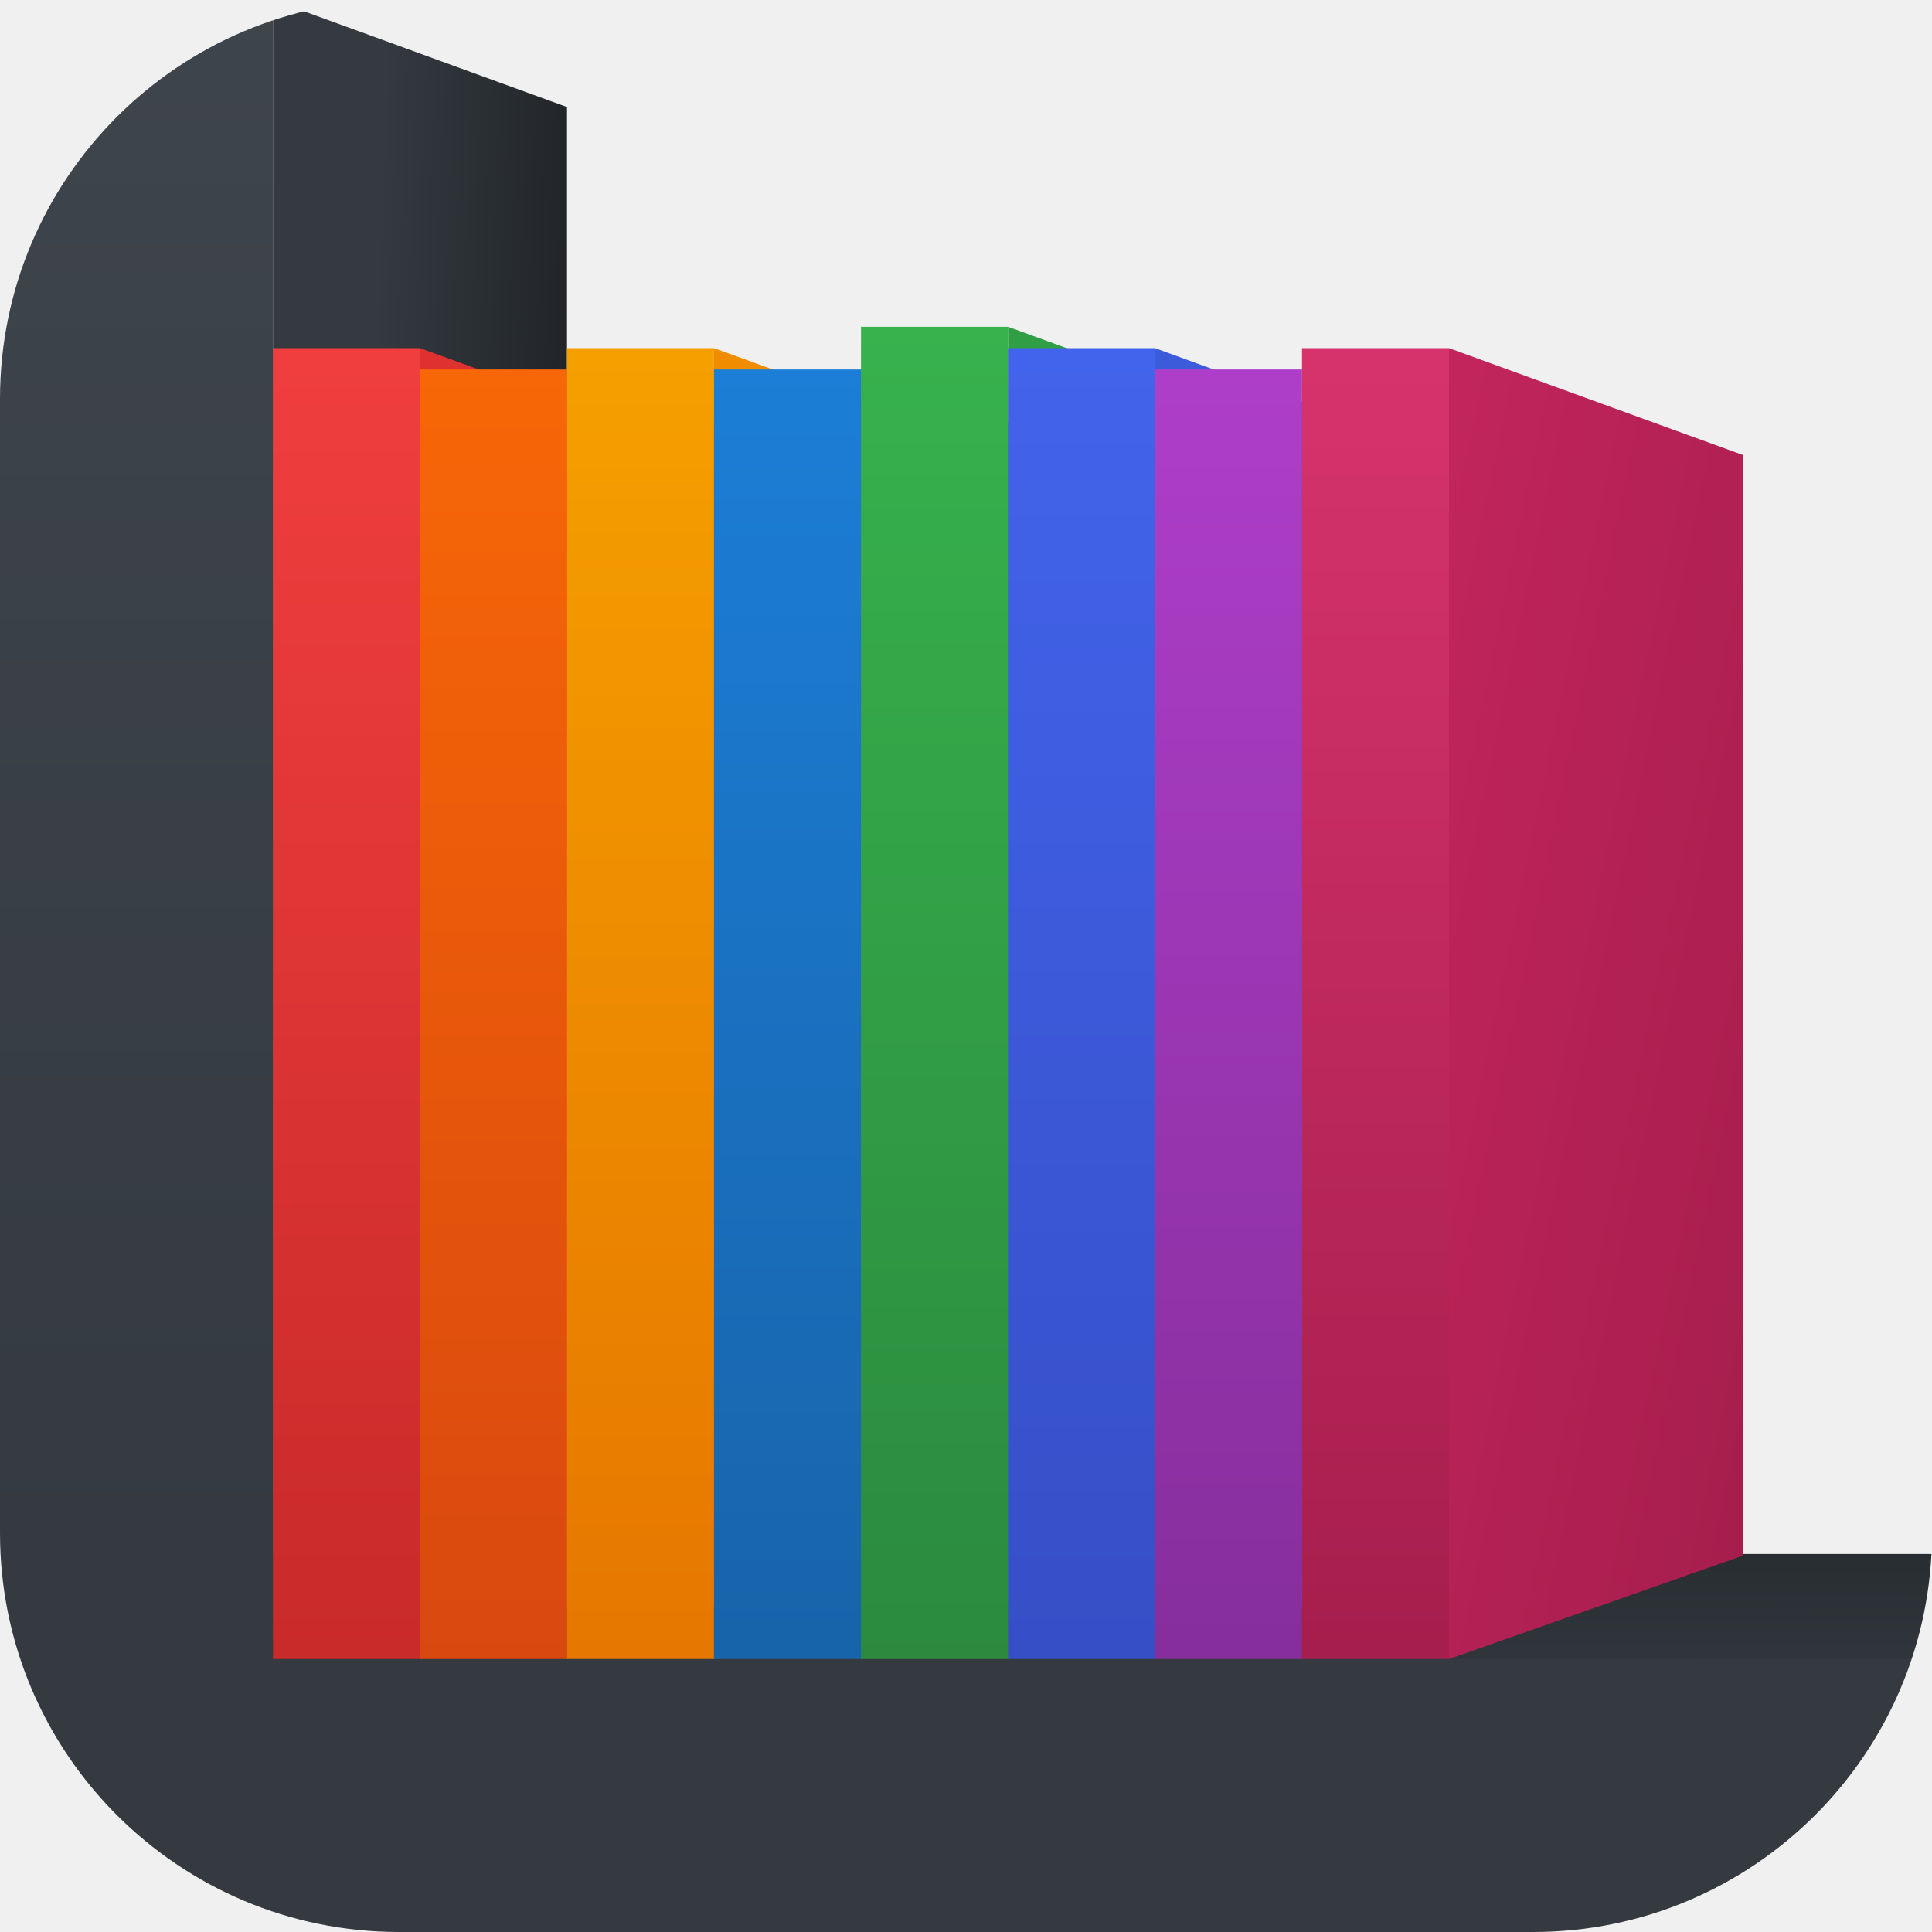
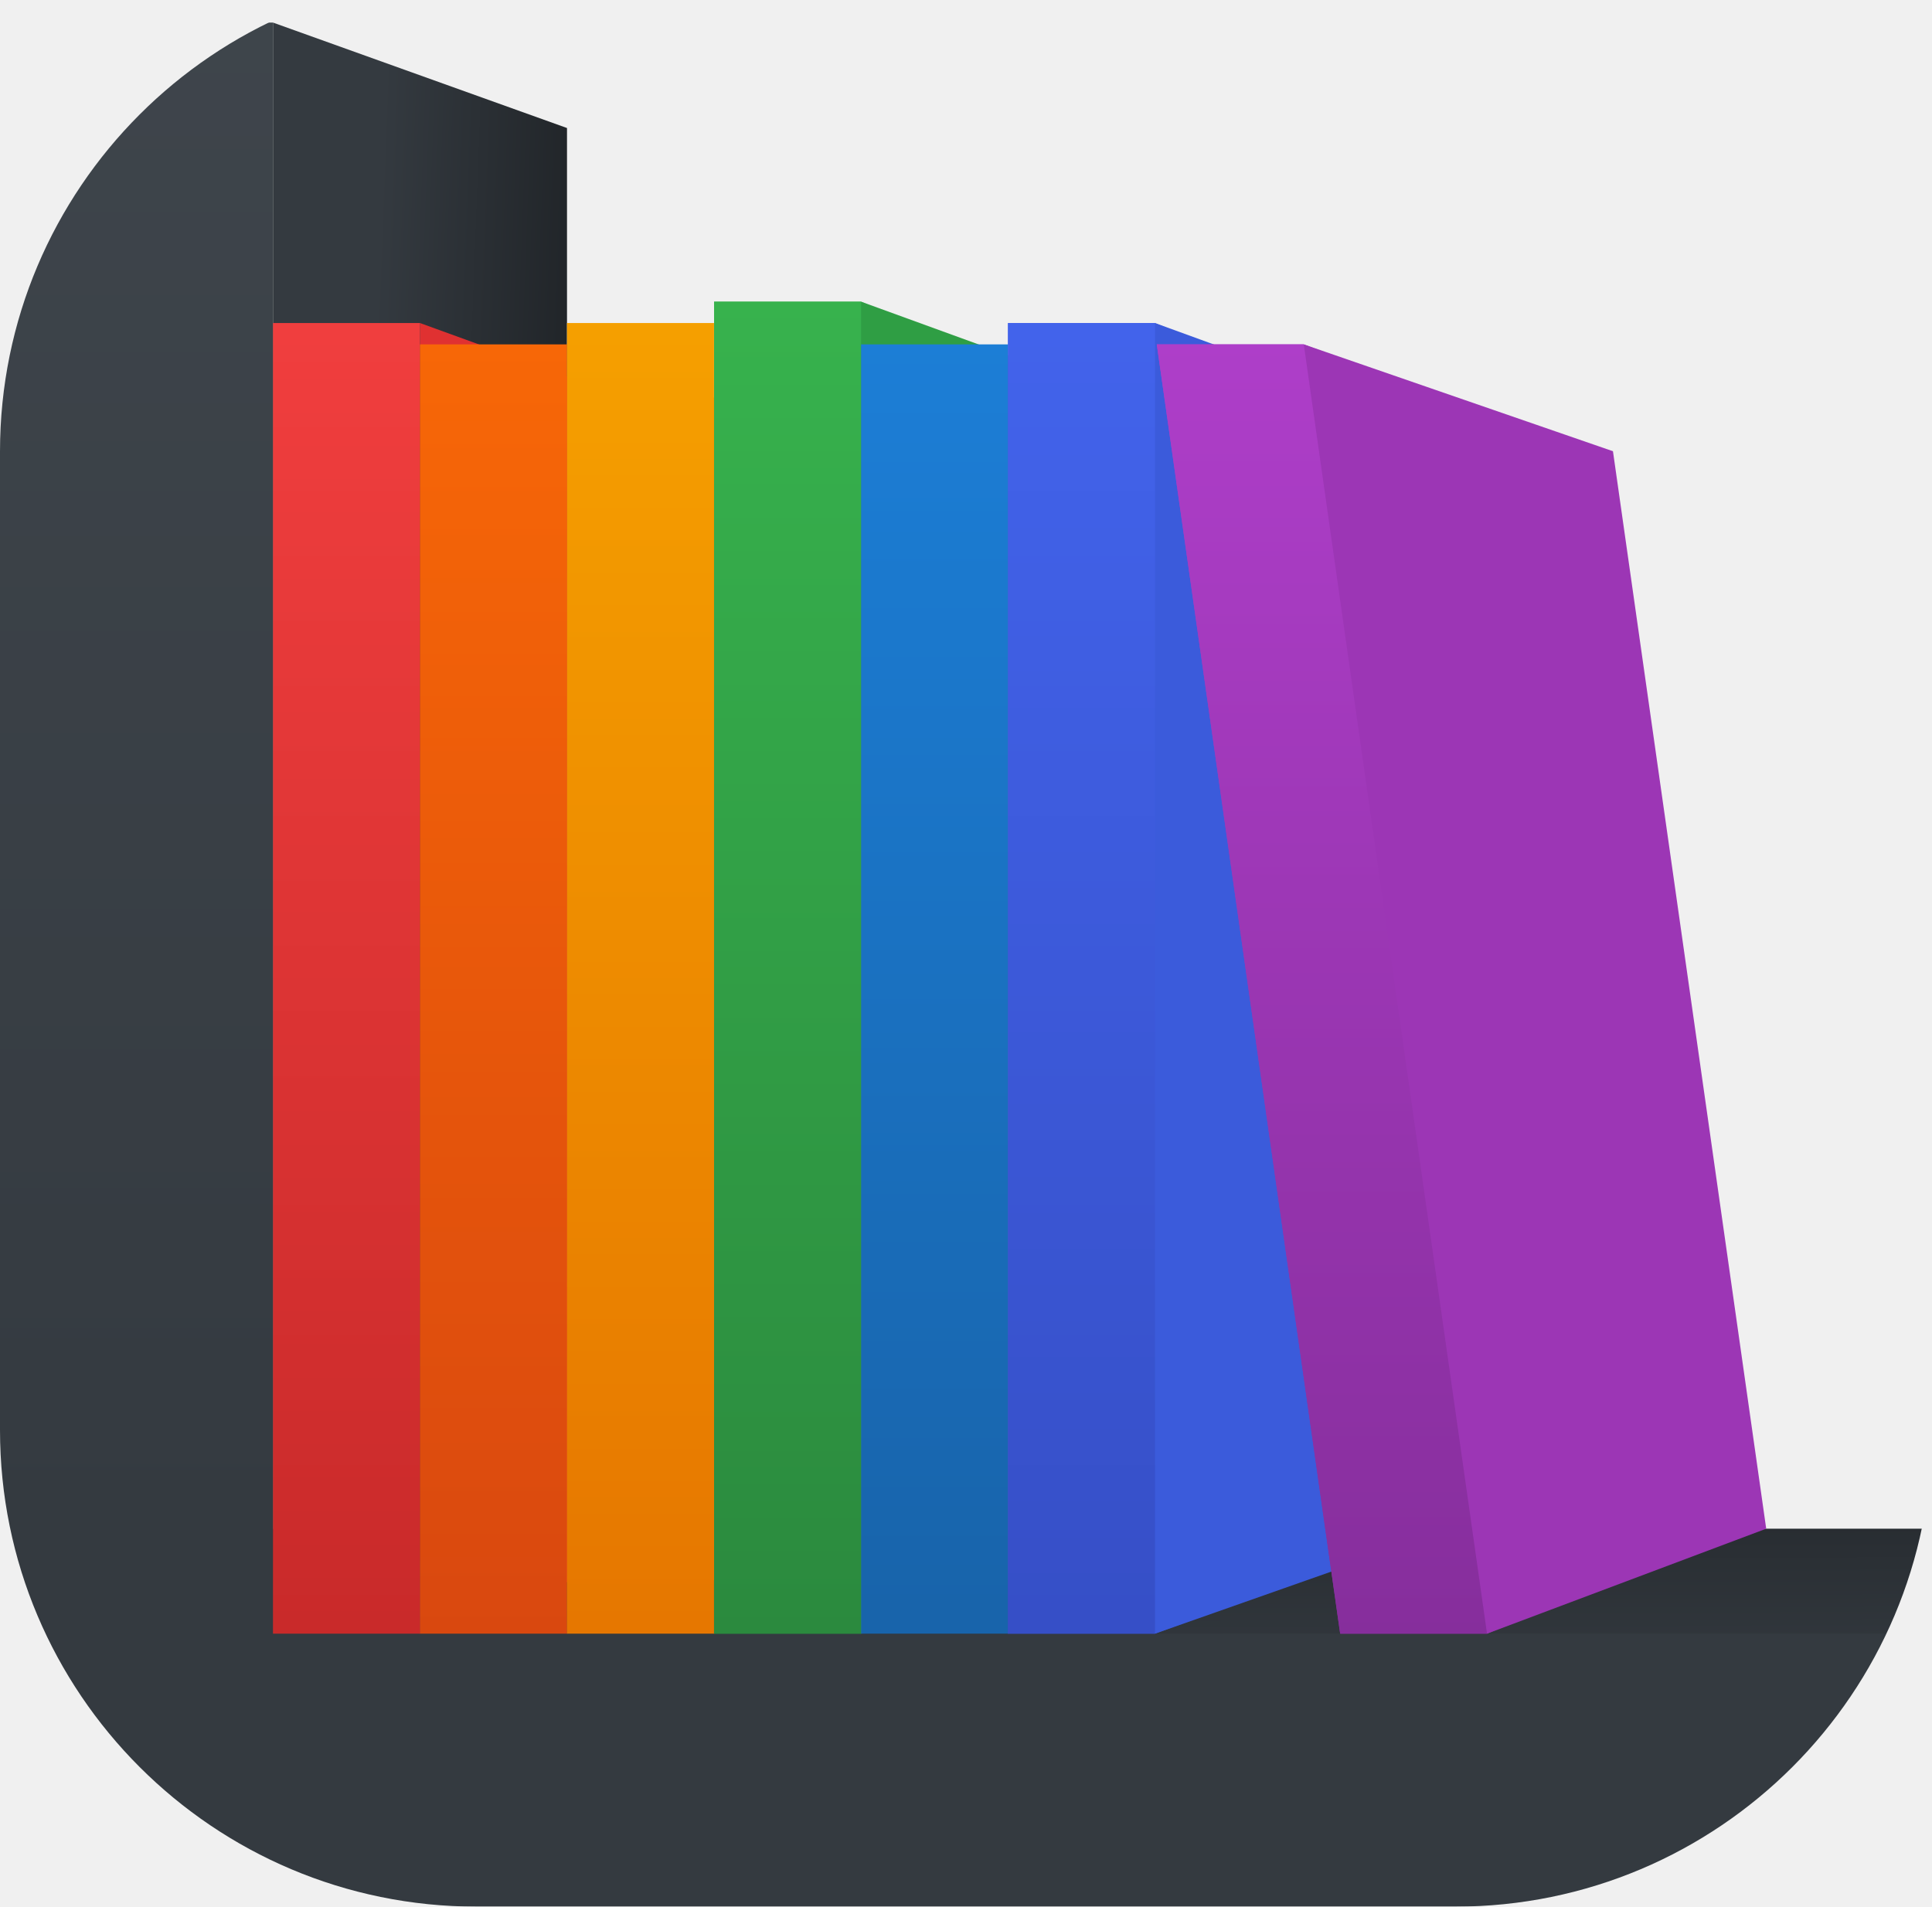
- <svg xmlns="http://www.w3.org/2000/svg" xmlns:xlink="http://www.w3.org/1999/xlink" viewBox="0 0 92 92" version="1.1">
+ <svg xmlns="http://www.w3.org/2000/svg" xmlns:xlink="http://www.w3.org/1999/xlink" width="77px" height="76px" viewBox="0 0 77 76" version="1.1">
  <defs>
-     <rect id="path-1" x="0" y="0" width="92" height="92" rx="19" />
+     <rect id="path-1" x="0" y="0" width="77" height="77" rx="19" />
    <linearGradient x1="36.813%" y1="8.029%" x2="100%" y2="21.747%" id="linearGradient-3">
      <stop stop-color="#343A40" offset="0%" />
      <stop stop-color="#212529" offset="100%" />
    </linearGradient>
    <linearGradient x1="89.851%" y1="75.597%" x2="87.537%" y2="-47.944%" id="linearGradient-4">
      <stop stop-color="#343A40" offset="0%" />
      <stop stop-color="#212529" offset="100%" />
    </linearGradient>
    <linearGradient x1="16.346%" y1="-83.108%" x2="16.346%" y2="80.539%" id="linearGradient-5">
      <stop stop-color="#495057" offset="0%" />
      <stop stop-color="#343A40" offset="100%" />
    </linearGradient>
    <linearGradient x1="50%" y1="0%" x2="50%" y2="100%" id="linearGradient-6">
      <stop stop-color="#F03E3E" offset="0%" />
      <stop stop-color="#C92A2A" offset="100%" />
    </linearGradient>
    <linearGradient x1="50%" y1="0%" x2="50%" y2="100%" id="linearGradient-7">
      <stop stop-color="#F76707" offset="0%" />
      <stop stop-color="#D9480F" offset="100%" />
    </linearGradient>
    <linearGradient x1="50%" y1="0%" x2="50%" y2="100%" id="linearGradient-8">
      <stop stop-color="#F59F00" offset="0%" />
      <stop stop-color="#E67700" offset="100%" />
    </linearGradient>
-     <linearGradient x1="50%" y1="0%" x2="50%" y2="97.742%" id="linearGradient-9">
+     <linearGradient x1="50%" y1="0%" x2="50%" y2="100%" id="linearGradient-9">
+       <stop stop-color="#37B24D" offset="0%" />
+       <stop stop-color="#2B8A3E" offset="100%" />
+     </linearGradient>
+     <linearGradient x1="50%" y1="0%" x2="50%" y2="97.742%" id="linearGradient-10">
      <stop stop-color="#1C7ED6" offset="0%" />
      <stop stop-color="#1864AB" offset="100%" />
-     </linearGradient>
-     <linearGradient x1="50%" y1="0%" x2="50%" y2="100%" id="linearGradient-10">
-       <stop stop-color="#37B24D" offset="0%" />
-       <stop stop-color="#2B8A3E" offset="100%" />
    </linearGradient>
    <linearGradient x1="50%" y1="0%" x2="50%" y2="100%" id="linearGradient-11">
      <stop stop-color="#4263EB" offset="0%" />
      <stop stop-color="#364FC7" offset="100%" />
    </linearGradient>
    <linearGradient x1="50%" y1="0%" x2="50%" y2="100%" id="linearGradient-12">
      <stop stop-color="#AE3EC9" offset="0%" />
      <stop stop-color="#862E9C" offset="100%" />
    </linearGradient>
-     <linearGradient x1="50%" y1="0%" x2="50%" y2="100%" id="linearGradient-13">
-       <stop stop-color="#D6336C" offset="0%" />
-       <stop stop-color="#A61E4D" offset="100%" />
-     </linearGradient>
-     <linearGradient x1="0%" y1="0%" x2="100%" y2="91.482%" id="linearGradient-14">
-       <stop stop-color="#C2255C" offset="0%" />
-       <stop stop-color="#A61E4D" offset="100%" />
-     </linearGradient>
  </defs>
  <g id="Page-1" stroke="none" stroke-width="1" fill="none" fill-rule="evenodd">
-     <g id="Favicon">
+     <g id="Favicon" transform="translate(0, -1)">
      <mask id="mask-2" fill="white">
        <use xlink:href="#path-1" />
      </mask>
      <g id="Mask" />
      <g mask="url(#mask-2)">
-         <g id="Bookshelf">
-           <polygon id="Rectangle-2-Copy-2" fill="url(#linearGradient-3)" points="13 0 27 5.097 27 75.903 13 81" />
-           <rect id="Rectangle-2-Copy-3" fill="url(#linearGradient-4)" x="13" y="74" width="79" height="10" />
-           <path d="M13,79 L92,79 L92,92 L0,92 L0,79 L0,0 L13,0 L13,79 Z" id="Combined-Shape" fill="url(#linearGradient-5)" />
-         </g>
-         <g id="Records" transform="translate(13, 15)">
-           <g id="Red" transform="translate(0, 1)">
-             <polygon id="Rectangle-Copy-8" fill="#E03131" points="7 0.579 21 5.662 21 58.084 7 63" />
-             <polygon id="Rectangle" fill="url(#linearGradient-6)" points="0 0.579 7 0.579 7 63 1.94289029e-16 63" />
+         <g transform="translate(0, -5)">
+           <g id="Bookshelf-(Tight)" transform="translate(0, 6)">
+             <polygon id="Rectangle-2-Copy-2" fill="url(#linearGradient-3)" points="10.88 0.9 22.598 5.103 22.598 63.49 10.88 67.693" />
+             <rect id="Rectangle-2-Copy-3" fill="url(#linearGradient-4)" x="10.88" y="60.935" width="66.12" height="8.37" />
+             <path d="M10.88,65.12 L77,65.12 L77,76 L0,76 L0,65.12 L0,0.9 L10.88,0.9 L10.88,65.12 Z" id="Combined-Shape" fill="url(#linearGradient-5)" />
          </g>
-           <g id="Orange" transform="translate(7, 2)">
-             <polygon id="Rectangle-Copy" fill="url(#linearGradient-7)" points="0 0.596 7 0.596 7 62 1.94289029e-16 62" />
-             <polygon id="Rectangle-Copy-9" fill="#E8590C" points="7 0.596 21 5.685 21 56.906 7 62" />
-           </g>
-           <g id="Yellow" transform="translate(14, 1)">
-             <polygon id="Rectangle-Copy-2" fill="url(#linearGradient-8)" points="0 0.579 7 0.579 7 63 1.94289029e-16 63" />
-             <polygon id="Rectangle-Copy-10" fill="#F08C00" points="7 0.579 21 5.661 21 58.085 7 63" />
-           </g>
-           <g id="Blue" transform="translate(21, 2)">
-             <polygon id="Rectangle-Copy-3" fill="url(#linearGradient-9)" points="0 0.596 7 0.596 7 62 0 62" />
-             <polygon id="Rectangle-Copy-11" fill="#1971C2" points="7 0.596 21 5.687 21 56.904 7 62" />
-           </g>
-           <g id="Green" transform="translate(28, 0)">
-             <polygon id="Rectangle-Copy-4" fill="url(#linearGradient-10)" points="0 0.562 7 0.562 7 64 0 64" />
-             <polygon id="Rectangle-Copy-12" fill="#2F9E44" points="7 0.562 21 5.657 21 58.906 7 64" />
-           </g>
-           <g id="Purple" transform="translate(35, 1)">
-             <polygon id="Rectangle-Copy-5" fill="url(#linearGradient-11)" points="0 0.579 7 0.579 7 63 5.82867088e-16 63" />
-             <polygon id="Rectangle-Copy-13" fill="#3B5BDB" points="7 0.579 21 5.676 21 58.07 7 63" />
-           </g>
-           <g id="Magenta" transform="translate(42, 2)">
-             <polygon id="Rectangle-Copy-6" fill="url(#linearGradient-12)" points="0 0.596 7 0.596 7 62 0 62" />
-             <polygon id="Rectangle-Copy-14" fill="#9C36B5" points="7 0.596 21 5.685 21 56.905 7 62" />
-           </g>
-           <g id="Pink" transform="translate(49, 1)">
-             <polygon id="Rectangle-Copy-7" fill="url(#linearGradient-13)" points="0 0.579 7 0.579 7 63 1.94289029e-16 63" />
-             <polygon id="Rectangle-Copy-15" fill="url(#linearGradient-14)" points="7 0.579 21 5.669 21 58.077 7 63" />
+           <g id="Records" transform="translate(10.88044, 17.55435)">
+             <g id="Red" transform="translate(0, 0.836957)">
+               <polygon id="Rectangle-Copy-8" fill="#E03131" points="5.859 0.485 17.576 4.739 17.576 48.614 5.859 52.728" />
+               <polygon id="Rectangle" fill="url(#linearGradient-6)" points="0 0.485 5.859 0.485 5.859 52.728 1.6261147e-16 52.728" />
+             </g>
+             <g id="Orange" transform="translate(5.858696, 1.673913)">
+               <polygon id="Rectangle-Copy" fill="url(#linearGradient-7)" points="0 0.499 5.859 0.499 5.859 51.891 1.6261147e-16 51.891" />
+               <polygon id="Rectangle-Copy-9" fill="#E8590C" points="5.859 0.499 17.576 4.758 17.576 47.628 5.859 51.891" />
+             </g>
+             <g id="Yellow" transform="translate(11.71739, 0.836957)">
+               <polygon id="Rectangle-Copy-2" fill="url(#linearGradient-8)" points="0 0.485 5.859 0.485 5.859 52.728 1.6261147e-16 52.728" />
+               <polygon id="Rectangle-Copy-10" fill="#F08C00" points="5.859 0.485 17.576 4.738 17.576 48.615 5.859 52.728" />
+             </g>
+             <g id="Green" transform="translate(17.57956, 0)">
+               <polygon id="Rectangle-Copy-4" fill="url(#linearGradient-9)" points="0 0.471 5.859 0.471 7.595 1.261 7.963 52.805 5.859 53.565 0 53.565" />
+               <polygon id="Rectangle-Copy-15" fill="url(#linearGradient-9)" points="0 0.471 5.859 0.471 5.859 53.565 0 53.565" />
+               <polygon id="Rectangle-Copy-12" fill="#2F9E44" points="5.859 0.471 17.576 4.734 17.576 49.302 5.859 53.565" />
+             </g>
+             <g id="Blue" transform="translate(23.43957, 1.673913)">
+               <polygon id="Rectangle-Copy-3" fill="url(#linearGradient-10)" points="0 0.499 5.859 0.499 5.859 51.891 0 51.891" />
+               <polygon id="Rectangle-Copy-11" fill="#1971C2" points="5.859 0.499 17.576 4.76 17.576 47.626 5.859 51.891" />
+             </g>
+             <g id="Purple" transform="translate(29.29348, 0.836957)">
+               <polygon id="Rectangle-Copy-7" fill="url(#linearGradient-11)" points="0 0.485 5.859 0.485 7.341 1.099 9.089 51.528 5.859 52.728 4.87834411e-16 52.728" />
+               <polygon id="Rectangle-Copy-5" fill="url(#linearGradient-11)" points="0 0.485 5.859 0.485 5.859 52.728 4.87834411e-16 52.728" />
+               <polygon id="Rectangle-Copy-13" fill="#3B5BDB" points="5.859 0.485 17.576 4.751 17.576 48.602 5.859 52.728" />
+             </g>
+             <g id="Magenta" transform="translate(35.15217, 1.673913)">
+               <polygon id="Rectangle-Copy-17" fill="url(#linearGradient-12)" points="0.071 0.499 5.93 0.499 8.676 1.539 15.858 50.765 13.239 51.891 7.38 51.891" />
+               <polygon id="Rectangle-Copy-6" fill="url(#linearGradient-12)" points="0.071 0.499 5.93 0.499 13.239 51.891 7.38 51.891" />
+               <polygon id="Rectangle-Copy-14" fill="#9C36B5" points="5.93 0.499 18.252 4.758 24.36 47.707 13.233 51.891" />
+             </g>
          </g>
        </g>
      </g>
    </g>
  </g>
</svg>
